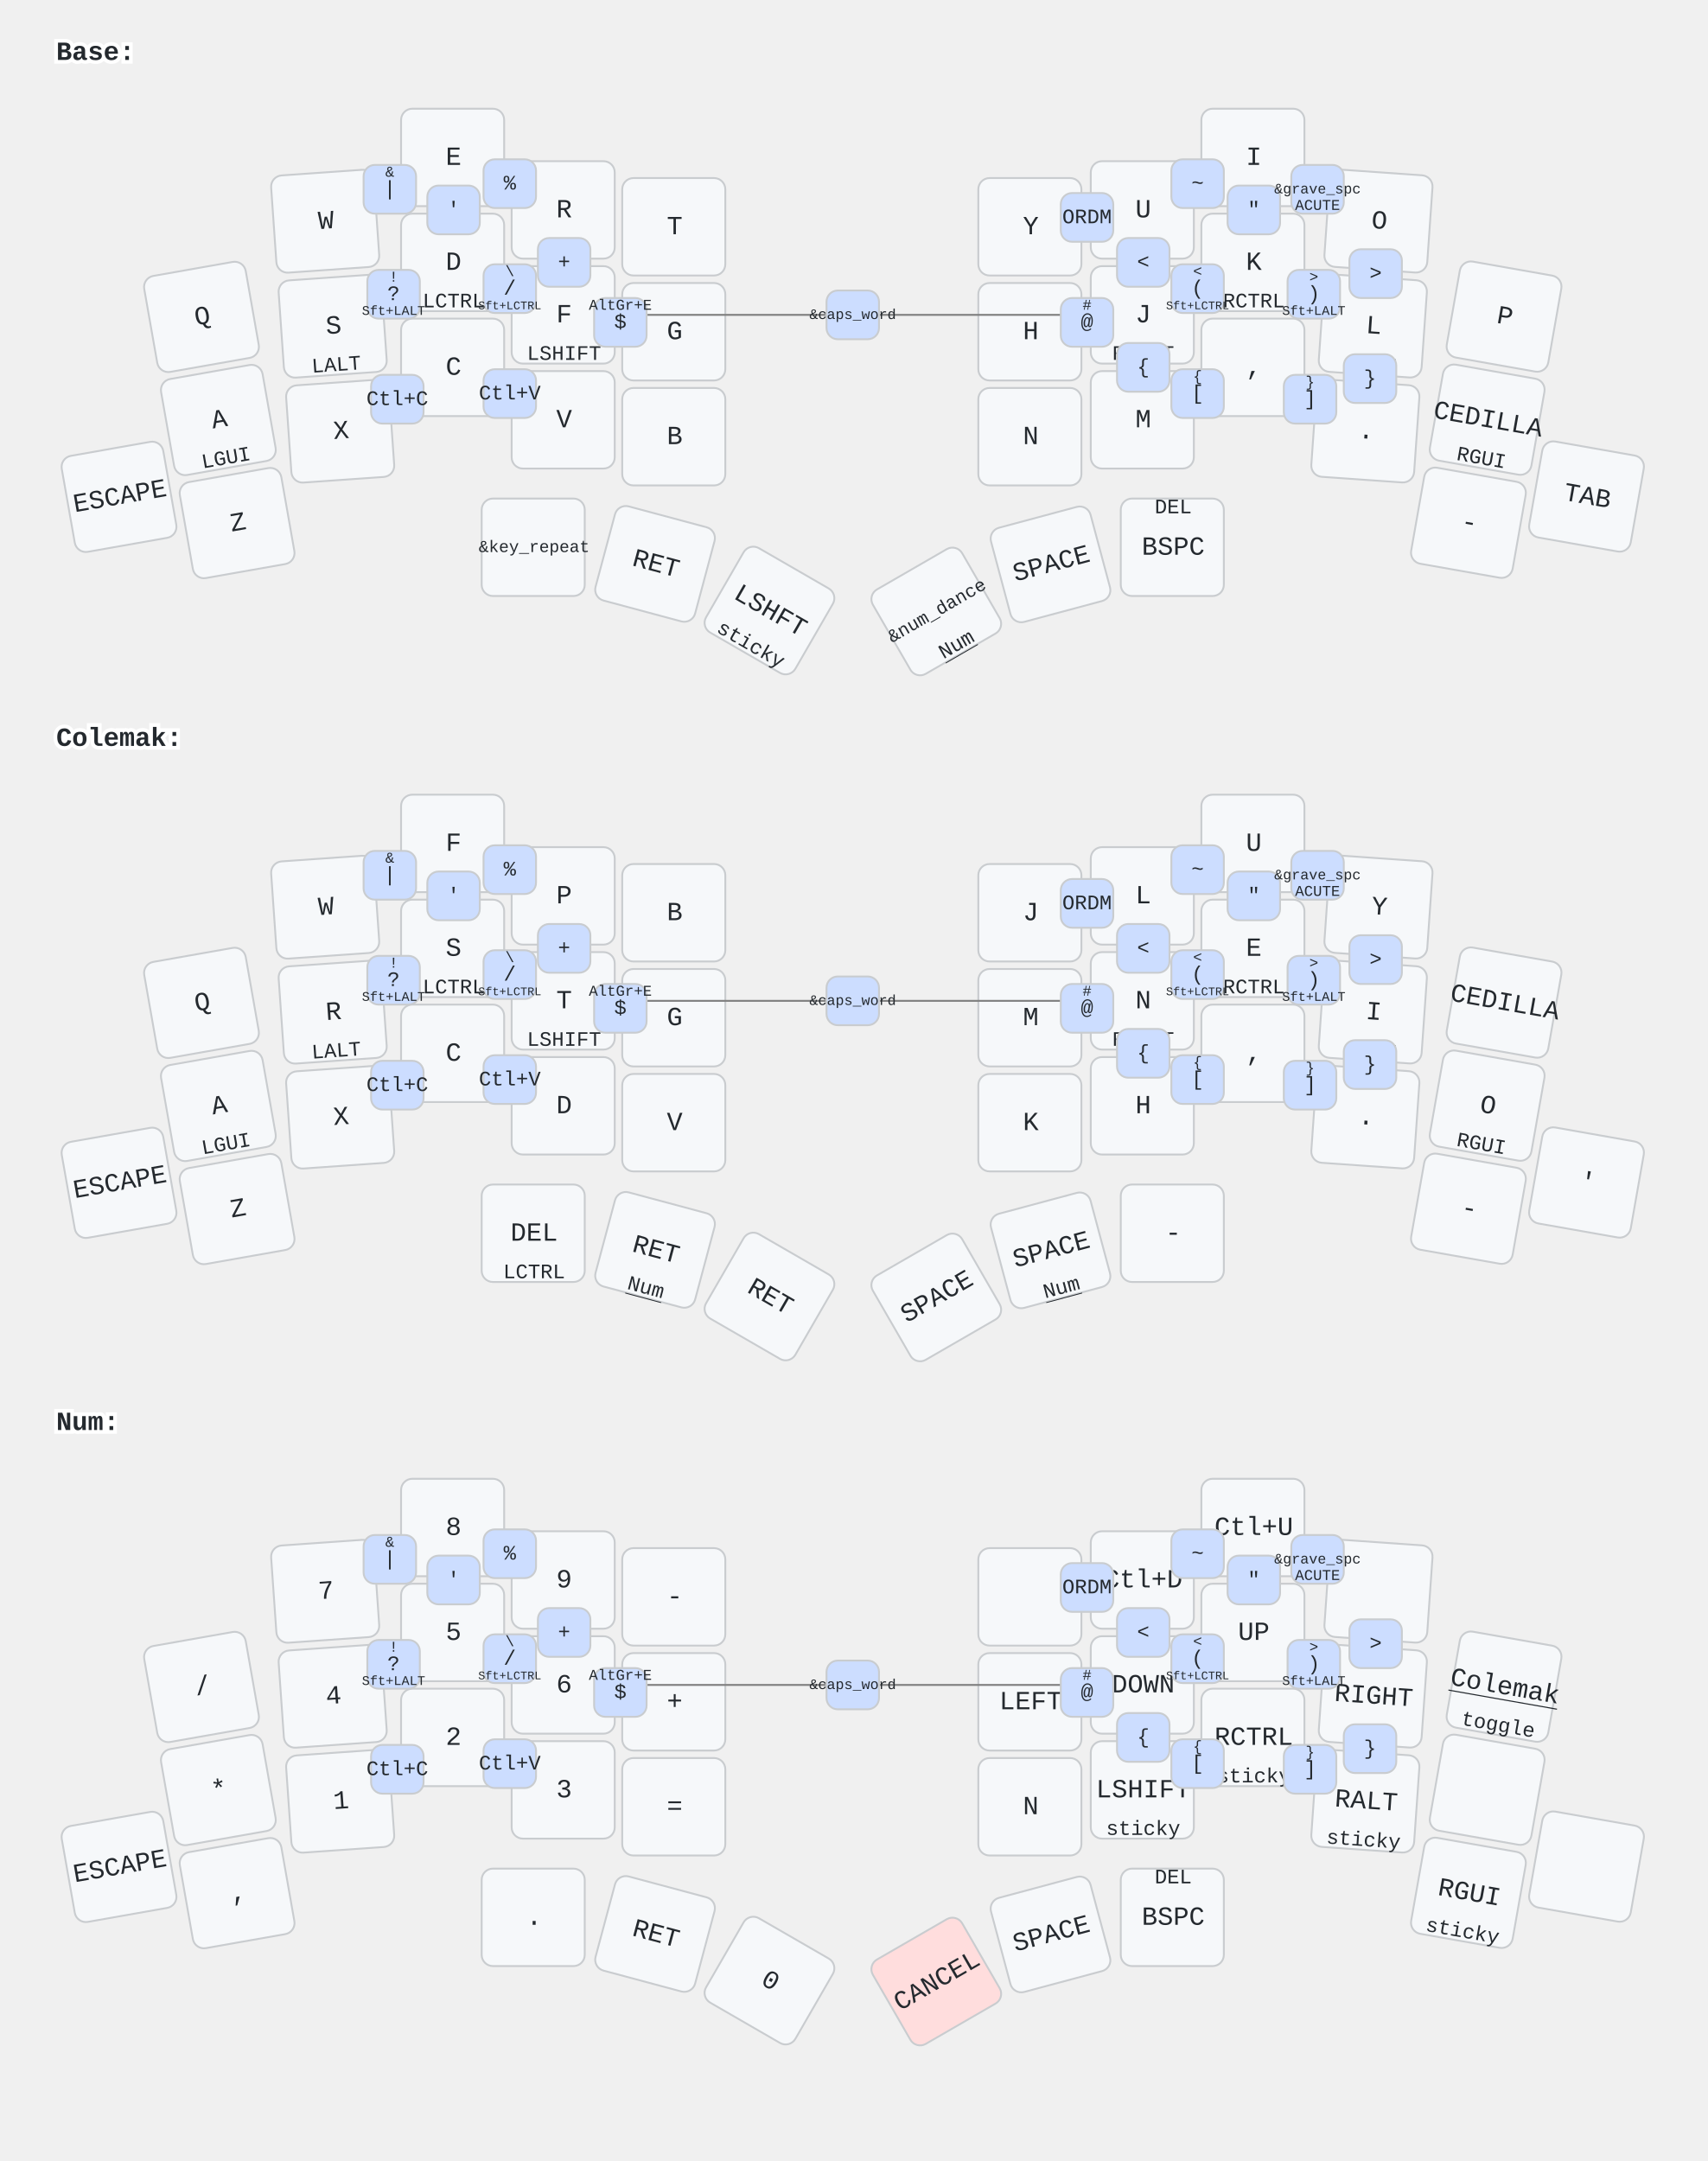
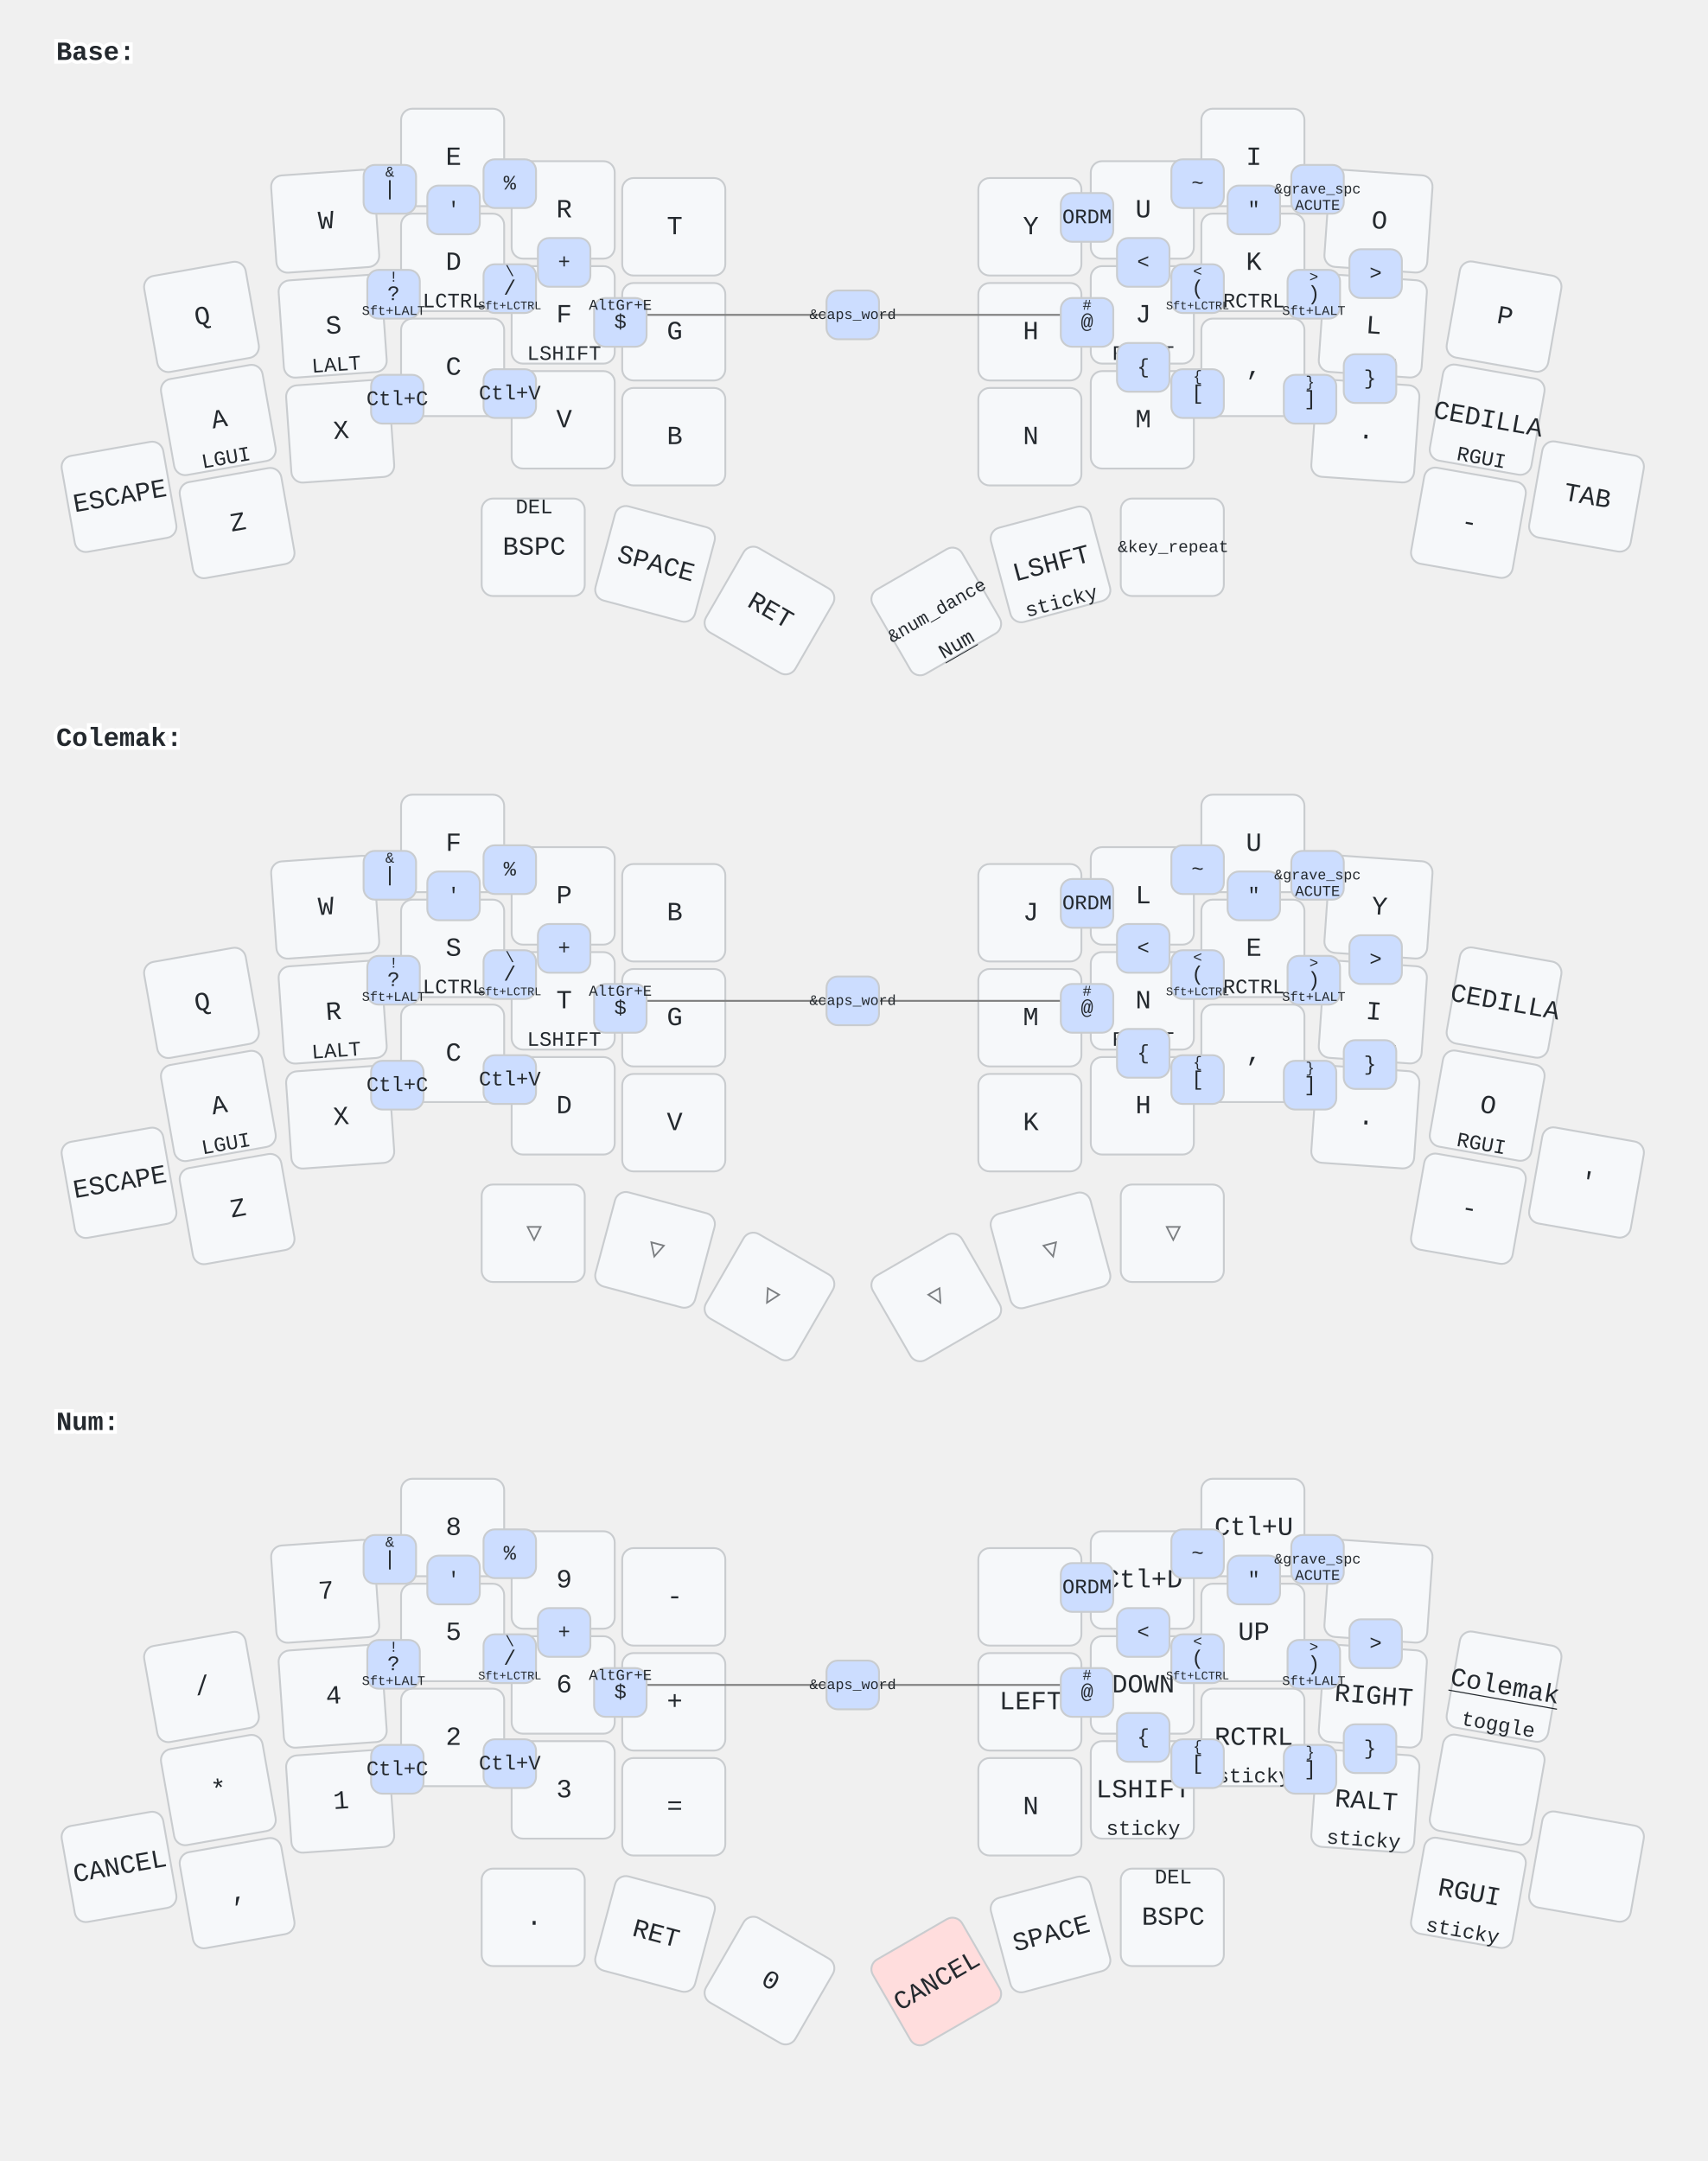
<svg xmlns="http://www.w3.org/2000/svg" width="911" height="1153" viewBox="0 0 911 1153" class="keymap">
  <style>/* inherit to force styles through use tags */
svg path {
    fill: inherit;
}

/* font and background color specifications */
svg.keymap {
    font-family: SFMono-Regular,Consolas,Liberation Mono,Menlo,monospace;
    font-size: 14px;
    font-kerning: normal;
    text-rendering: optimizeLegibility;
    fill: #24292e;
}

/* default key styling */
rect.key {
    fill: #f6f8fa;
}

rect.key, rect.combo {
    stroke: #c9cccf;
    stroke-width: 1;
}

/* default key side styling, only used is draw_key_sides is set */
rect.side {
    filter: brightness(90%);
}

/* color accent for combo boxes */
rect.combo, rect.combo-separate {
    fill: #cdf;
}

/* color accent for held keys */
rect.held, rect.combo.held {
    fill: #fdd;
}

/* color accent for ghost (optional) keys */
rect.ghost, rect.combo.ghost {
    stroke-dasharray: 4, 4;
    stroke-width: 2;
}

text {
    text-anchor: middle;
    dominant-baseline: middle;
}

/* styling for layer labels */
text.label {
    font-weight: bold;
    text-anchor: start;
    stroke: white;
    stroke-width: 4;
    paint-order: stroke;
}

/* styling for optional footer */
text.footer {
    text-anchor: end;
    dominant-baseline: auto;
    stroke: white;
    stroke-width: 4;
    paint-order: stroke;
}

/* styling for combo tap, and key non-tap label text */
text.combo, text.hold, text.shifted, text.left, text.right {
    font-size: 11px;
}

text.hold {
    text-anchor: middle;
    dominant-baseline: auto;
}

text.shifted {
    text-anchor: middle;
    dominant-baseline: hanging;
}

text.left {
    text-anchor: start;
}

text.right {
    text-anchor: end;
}

text.layer-activator {
    text-decoration: underline;
}

/* styling for hold/shifted label text in combo box */
text.combo.hold, text.combo.shifted, text.combo.left, text.combo.right {
    font-size: 8px;
}

/* lighter symbol for transparent keys */
text.trans {
    fill: #7b7e81;
}

/* styling for combo dendrons */
path.combo {
    stroke-width: 1;
    stroke: gray;
    fill: none;
}

/* Start Tabler Icons Cleanup */
/* cannot use height/width with glyphs */
.icon-tabler &gt; path {
    fill: inherit;
    stroke: inherit;
    stroke-width: 2;
}
/* hide tabler's default box */
.icon-tabler &gt; path[stroke="none"][fill="none"] {
    visibility: hidden;
}
/* End Tabler Icons Cleanup */
</style>
  <g transform="translate(30, 0)" class="layer-Base">
    <text x="0" y="28" class="label" id="Base">Base:</text>
    <g transform="translate(0, 56)">
      <g transform="translate(78, 113) rotate(-10.0)" class="key keypos-0">
        <rect rx="6" ry="6" x="-28" y="-26" width="55" height="52" class="key" />
        <text x="0" y="0" class="key tap">Q</text>
      </g>
      <g transform="translate(144, 62) rotate(-4.0)" class="key keypos-1">
        <rect rx="6" ry="6" x="-28" y="-26" width="55" height="52" class="key" />
        <text x="0" y="0" class="key tap">W</text>
      </g>
      <g transform="translate(212, 28)" class="key keypos-2">
        <rect rx="6" ry="6" x="-28" y="-26" width="55" height="52" class="key" />
        <text x="0" y="0" class="key tap">E</text>
      </g>
      <g transform="translate(271, 56)" class="key keypos-3">
        <rect rx="6" ry="6" x="-28" y="-26" width="55" height="52" class="key" />
        <text x="0" y="0" class="key tap">R</text>
      </g>
      <g transform="translate(330, 65)" class="key keypos-4">
        <rect rx="6" ry="6" x="-28" y="-26" width="55" height="52" class="key" />
        <text x="0" y="0" class="key tap">T</text>
      </g>
      <g transform="translate(520, 65)" class="key keypos-5">
        <rect rx="6" ry="6" x="-28" y="-26" width="55" height="52" class="key" />
        <text x="0" y="0" class="key tap">Y</text>
      </g>
      <g transform="translate(580, 56)" class="key keypos-6">
        <rect rx="6" ry="6" x="-28" y="-26" width="55" height="52" class="key" />
        <text x="0" y="0" class="key tap">U</text>
      </g>
      <g transform="translate(639, 28)" class="key keypos-7">
        <rect rx="6" ry="6" x="-28" y="-26" width="55" height="52" class="key" />
        <text x="0" y="0" class="key tap">I</text>
      </g>
      <g transform="translate(706, 62) rotate(4.0)" class="key keypos-8">
        <rect rx="6" ry="6" x="-28" y="-26" width="55" height="52" class="key" />
        <text x="0" y="0" class="key tap">O</text>
      </g>
      <g transform="translate(773, 113) rotate(10.0)" class="key keypos-9">
        <rect rx="6" ry="6" x="-28" y="-26" width="55" height="52" class="key" />
        <text x="0" y="0" class="key tap">P</text>
      </g>
      <g transform="translate(87, 168) rotate(-10.0)" class="key keypos-10">
        <rect rx="6" ry="6" x="-28" y="-26" width="55" height="52" class="key" />
        <text x="0" y="0" class="key tap">A</text>
        <text x="0" y="24" class="key hold">LGUI</text>
      </g>
      <g transform="translate(148, 118) rotate(-4.0)" class="key keypos-11">
        <rect rx="6" ry="6" x="-28" y="-26" width="55" height="52" class="key" />
        <text x="0" y="0" class="key tap">S</text>
        <text x="0" y="24" class="key hold">LALT</text>
      </g>
      <g transform="translate(212, 84)" class="key keypos-12">
        <rect rx="6" ry="6" x="-28" y="-26" width="55" height="52" class="key" />
        <text x="0" y="0" class="key tap">D</text>
        <text x="0" y="24" class="key hold">LCTRL</text>
      </g>
      <g transform="translate(271, 112)" class="key keypos-13">
        <rect rx="6" ry="6" x="-28" y="-26" width="55" height="52" class="key" />
        <text x="0" y="0" class="key tap">F</text>
        <text x="0" y="24" class="key hold">LSHIFT</text>
      </g>
      <g transform="translate(330, 121)" class="key keypos-14">
        <rect rx="6" ry="6" x="-28" y="-26" width="55" height="52" class="key" />
        <text x="0" y="0" class="key tap">G</text>
      </g>
      <g transform="translate(520, 121)" class="key keypos-15">
        <rect rx="6" ry="6" x="-28" y="-26" width="55" height="52" class="key" />
        <text x="0" y="0" class="key tap">H</text>
      </g>
      <g transform="translate(580, 112)" class="key keypos-16">
        <rect rx="6" ry="6" x="-28" y="-26" width="55" height="52" class="key" />
        <text x="0" y="0" class="key tap">J</text>
        <text x="0" y="24" class="key hold">RSHFT</text>
      </g>
      <g transform="translate(639, 84)" class="key keypos-17">
        <rect rx="6" ry="6" x="-28" y="-26" width="55" height="52" class="key" />
        <text x="0" y="0" class="key tap">K</text>
        <text x="0" y="24" class="key hold">RCTRL</text>
      </g>
      <g transform="translate(703, 118) rotate(4.0)" class="key keypos-18">
        <rect rx="6" ry="6" x="-28" y="-26" width="55" height="52" class="key" />
        <text x="0" y="0" class="key tap">L</text>
        <text x="0" y="24" class="key hold">LALT</text>
      </g>
      <g transform="translate(764, 168) rotate(10.0)" class="key keypos-19">
        <rect rx="6" ry="6" x="-28" y="-26" width="55" height="52" class="key" />
        <text x="0" y="0" class="key tap">CEDILLA</text>
        <text x="0" y="24" class="key hold">RGUI</text>
      </g>
      <g transform="translate(34, 209) rotate(-10.0)" class="key keypos-20">
        <rect rx="6" ry="6" x="-28" y="-26" width="55" height="52" class="key" />
        <text x="0" y="0" class="key tap">ESCAPE</text>
      </g>
      <g transform="translate(97, 223) rotate(-10.0)" class="key keypos-21">
        <rect rx="6" ry="6" x="-28" y="-26" width="55" height="52" class="key" />
        <text x="0" y="0" class="key tap">Z</text>
      </g>
      <g transform="translate(152, 174) rotate(-4.0)" class="key keypos-22">
        <rect rx="6" ry="6" x="-28" y="-26" width="55" height="52" class="key" />
        <text x="0" y="0" class="key tap">X</text>
      </g>
      <g transform="translate(212, 140)" class="key keypos-23">
        <rect rx="6" ry="6" x="-28" y="-26" width="55" height="52" class="key" />
        <text x="0" y="0" class="key tap">C</text>
      </g>
      <g transform="translate(271, 168)" class="key keypos-24">
        <rect rx="6" ry="6" x="-28" y="-26" width="55" height="52" class="key" />
        <text x="0" y="0" class="key tap">V</text>
      </g>
      <g transform="translate(330, 177)" class="key keypos-25">
        <rect rx="6" ry="6" x="-28" y="-26" width="55" height="52" class="key" />
        <text x="0" y="0" class="key tap">B</text>
      </g>
      <g transform="translate(520, 177)" class="key keypos-26">
        <rect rx="6" ry="6" x="-28" y="-26" width="55" height="52" class="key" />
        <text x="0" y="0" class="key tap">N</text>
      </g>
      <g transform="translate(580, 168)" class="key keypos-27">
        <rect rx="6" ry="6" x="-28" y="-26" width="55" height="52" class="key" />
        <text x="0" y="0" class="key tap">M</text>
      </g>
      <g transform="translate(639, 140)" class="key keypos-28">
        <rect rx="6" ry="6" x="-28" y="-26" width="55" height="52" class="key" />
        <text x="0" y="0" class="key tap">,</text>
      </g>
      <g transform="translate(699, 174) rotate(4.0)" class="key keypos-29">
        <rect rx="6" ry="6" x="-28" y="-26" width="55" height="52" class="key" />
        <text x="0" y="0" class="key tap">.</text>
      </g>
      <g transform="translate(754, 223) rotate(10.0)" class="key keypos-30">
        <rect rx="6" ry="6" x="-28" y="-26" width="55" height="52" class="key" />
        <text x="0" y="0" class="key tap">-</text>
      </g>
      <g transform="translate(817, 209) rotate(10.0)" class="key keypos-31">
        <rect rx="6" ry="6" x="-28" y="-26" width="55" height="52" class="key" />
        <text x="0" y="0" class="key tap">TAB</text>
      </g>
      <g transform="translate(255, 236)" class="key keypos-32">
        <rect rx="6" ry="6" x="-28" y="-26" width="55" height="52" class="key" />
-         <text x="0" y="0" class="key tap">
-           <tspan style="font-size: 64%">&amp;key_repeat</tspan>
-         </text>
+         <text x="0" y="0" class="key tap">BSPC</text>
+         <text x="0" y="-24" class="key shifted">DEL</text>
      </g>
      <g transform="translate(320, 245) rotate(15.0)" class="key keypos-33">
        <rect rx="6" ry="6" x="-28" y="-26" width="55" height="52" class="key" />
+         <text x="0" y="0" class="key tap">SPACE</text>
+       </g>
+       <g transform="translate(381, 270) rotate(30.0)" class="key keypos-34">
+         <rect rx="6" ry="6" x="-28" y="-26" width="55" height="52" class="key" />
        <text x="0" y="0" class="key tap">RET</text>
-       </g>
-       <g transform="translate(381, 270) rotate(30.0)" class="key keypos-34">
-         <rect rx="6" ry="6" x="-28" y="-26" width="55" height="52" class="key" />
-         <text x="0" y="0" class="key tap">LSHFT</text>
-         <text x="0" y="24" class="key hold">sticky</text>
      </g>
      <g transform="translate(470, 270) rotate(-30.0)" class="key keypos-35">
        <rect rx="6" ry="6" x="-28" y="-26" width="55" height="52" class="key" />
        <text x="0" y="0" class="key tap">
          <tspan style="font-size: 70%">&amp;num_dance</tspan>
        </text>
        <a href="#Num">
          <text x="0" y="24" class="key hold layer-activator">Num</text>
        </a>
      </g>
      <g transform="translate(531, 245) rotate(-15.0)" class="key keypos-36">
        <rect rx="6" ry="6" x="-28" y="-26" width="55" height="52" class="key" />
-         <text x="0" y="0" class="key tap">SPACE</text>
+         <text x="0" y="0" class="key tap">LSHFT</text>
+         <text x="0" y="24" class="key hold">sticky</text>
      </g>
      <g transform="translate(596, 236)" class="key keypos-37">
        <rect rx="6" ry="6" x="-28" y="-26" width="55" height="52" class="key" />
-         <text x="0" y="0" class="key tap">BSPC</text>
-         <text x="0" y="-24" class="key shifted">DEL</text>
+         <text x="0" y="0" class="key tap">
+           <tspan style="font-size: 64%">&amp;key_repeat</tspan>
+         </text>
      </g>
      <g class="combo combopos-0">
        <rect rx="6" ry="6" x="166" y="88" width="28" height="26" class="combo" />
        <text x="180" y="101" class="combo tap">?</text>
        <text x="180" y="112" class="combo hold">
          <tspan style="font-size: 88%">Sft+LALT</tspan>
        </text>
        <text x="180" y="90" class="combo shifted">!</text>
      </g>
      <g class="combo combopos-1">
        <rect rx="6" ry="6" x="228" y="85" width="28" height="26" class="combo" />
        <text x="242" y="98" class="combo tap">/</text>
        <text x="242" y="109" class="combo hold">
          <tspan style="font-size: 78%">Sft+LCTRL</tspan>
        </text>
        <text x="242" y="87" class="combo shifted">\</text>
      </g>
      <g class="combo combopos-2">
        <rect rx="6" ry="6" x="168" y="144" width="28" height="26" class="combo" />
        <text x="182" y="157" class="combo tap">Ctl+C</text>
      </g>
      <g class="combo combopos-3">
        <rect rx="6" ry="6" x="228" y="141" width="28" height="26" class="combo" />
        <text x="242" y="154" class="combo tap">Ctl+V</text>
      </g>
      <g class="combo combopos-4">
        <rect rx="6" ry="6" x="595" y="85" width="28" height="26" class="combo" />
        <text x="609" y="98" class="combo tap">(</text>
        <text x="609" y="109" class="combo hold">
          <tspan style="font-size: 78%">Sft+LCTRL</tspan>
        </text>
        <text x="609" y="87" class="combo shifted">&lt;</text>
      </g>
      <g class="combo combopos-5">
        <rect rx="6" ry="6" x="657" y="88" width="28" height="26" class="combo" />
        <text x="671" y="101" class="combo tap">)</text>
        <text x="671" y="112" class="combo hold">
          <tspan style="font-size: 88%">Sft+LALT</tspan>
        </text>
        <text x="671" y="90" class="combo shifted">&gt;</text>
      </g>
      <g class="combo combopos-6">
        <rect rx="6" ry="6" x="595" y="141" width="28" height="26" class="combo" />
        <text x="609" y="154" class="combo tap">[</text>
        <text x="609" y="143" class="combo shifted">{</text>
      </g>
      <g class="combo combopos-7">
        <rect rx="6" ry="6" x="655" y="144" width="28" height="26" class="combo" />
        <text x="669" y="157" class="combo tap">]</text>
        <text x="669" y="146" class="combo shifted">}</text>
      </g>
      <g class="combo combopos-8">
        <rect rx="6" ry="6" x="228" y="29" width="28" height="26" class="combo" />
        <text x="242" y="42" class="combo tap">%</text>
      </g>
      <g class="combo combopos-9">
        <rect rx="6" ry="6" x="257" y="71" width="28" height="26" class="combo" />
        <text x="271" y="84" class="combo tap">+</text>
      </g>
      <g class="combo combopos-10">
        <rect rx="6" ry="6" x="198" y="43" width="28" height="26" class="combo" />
        <text x="212" y="56" class="combo tap">'</text>
      </g>
      <g class="combo combopos-11">
        <rect rx="6" ry="6" x="625" y="43" width="28" height="26" class="combo" />
        <text x="639" y="56" class="combo tap">"</text>
      </g>
      <g class="combo combopos-12">
        <path d="M425,112 l-134,0" class="combo" />
        <path d="M425,112 l134,0" class="combo" />
        <rect rx="6" ry="6" x="411" y="99" width="28" height="26" class="combo" />
        <text x="425" y="112" class="combo tap">
          <tspan style="font-size: 70%">&amp;caps_word</tspan>
        </text>
      </g>
      <g class="combo combopos-13">
        <rect rx="6" ry="6" x="164" y="32" width="28" height="26" class="combo" />
        <text x="178" y="45" class="combo tap">|</text>
        <text x="178" y="34" class="combo shifted">&amp;</text>
      </g>
      <g class="combo combopos-14">
        <rect rx="6" ry="6" x="287" y="103" width="28" height="26" class="combo" />
        <text x="301" y="116" class="combo tap">$</text>
        <text x="301" y="105" class="combo shifted">AltGr+E</text>
      </g>
      <g class="combo combopos-15">
        <rect rx="6" ry="6" x="536" y="103" width="28" height="26" class="combo" />
        <text x="550" y="116" class="combo tap">@</text>
        <text x="550" y="105" class="combo shifted">#</text>
      </g>
      <g class="combo combopos-16">
        <rect rx="6" ry="6" x="536" y="47" width="28" height="26" class="combo" />
        <text x="550" y="60" class="combo tap">ORDM</text>
      </g>
      <g class="combo combopos-17">
        <rect rx="6" ry="6" x="595" y="29" width="28" height="26" class="combo" />
        <text x="609" y="42" class="combo tap">~</text>
      </g>
      <g class="combo combopos-18">
        <rect rx="6" ry="6" x="566" y="71" width="28" height="26" class="combo" />
        <text x="580" y="84" class="combo tap">&lt;</text>
      </g>
      <g class="combo combopos-19">
        <rect rx="6" ry="6" x="690" y="77" width="28" height="26" class="combo" />
        <text x="704" y="90" class="combo tap">&gt;</text>
      </g>
      <g class="combo combopos-20">
        <rect rx="6" ry="6" x="566" y="127" width="28" height="26" class="combo" />
        <text x="580" y="140" class="combo tap">{</text>
      </g>
      <g class="combo combopos-21">
        <rect rx="6" ry="6" x="687" y="133" width="28" height="26" class="combo" />
        <text x="701" y="146" class="combo tap">}</text>
      </g>
      <g class="combo combopos-22">
        <rect rx="6" ry="6" x="659" y="32" width="28" height="26" class="combo" />
        <text x="673" y="45" class="combo tap">
          <tspan style="font-size: 70%">&amp;grave_spc</tspan>
        </text>
        <text x="673" y="56" class="combo hold">ACUTE</text>
      </g>
    </g>
  </g>
  <g transform="translate(30, 366)" class="layer-Colemak">
    <text x="0" y="28" class="label" id="Colemak">Colemak:</text>
    <g transform="translate(0, 56)">
      <g transform="translate(78, 113) rotate(-10.0)" class="key keypos-0">
        <rect rx="6" ry="6" x="-28" y="-26" width="55" height="52" class="key" />
        <text x="0" y="0" class="key tap">Q</text>
      </g>
      <g transform="translate(144, 62) rotate(-4.0)" class="key keypos-1">
        <rect rx="6" ry="6" x="-28" y="-26" width="55" height="52" class="key" />
        <text x="0" y="0" class="key tap">W</text>
      </g>
      <g transform="translate(212, 28)" class="key keypos-2">
        <rect rx="6" ry="6" x="-28" y="-26" width="55" height="52" class="key" />
        <text x="0" y="0" class="key tap">F</text>
      </g>
      <g transform="translate(271, 56)" class="key keypos-3">
        <rect rx="6" ry="6" x="-28" y="-26" width="55" height="52" class="key" />
        <text x="0" y="0" class="key tap">P</text>
      </g>
      <g transform="translate(330, 65)" class="key keypos-4">
        <rect rx="6" ry="6" x="-28" y="-26" width="55" height="52" class="key" />
        <text x="0" y="0" class="key tap">B</text>
      </g>
      <g transform="translate(520, 65)" class="key keypos-5">
        <rect rx="6" ry="6" x="-28" y="-26" width="55" height="52" class="key" />
        <text x="0" y="0" class="key tap">J</text>
      </g>
      <g transform="translate(580, 56)" class="key keypos-6">
        <rect rx="6" ry="6" x="-28" y="-26" width="55" height="52" class="key" />
        <text x="0" y="0" class="key tap">L</text>
      </g>
      <g transform="translate(639, 28)" class="key keypos-7">
        <rect rx="6" ry="6" x="-28" y="-26" width="55" height="52" class="key" />
        <text x="0" y="0" class="key tap">U</text>
      </g>
      <g transform="translate(706, 62) rotate(4.0)" class="key keypos-8">
        <rect rx="6" ry="6" x="-28" y="-26" width="55" height="52" class="key" />
        <text x="0" y="0" class="key tap">Y</text>
      </g>
      <g transform="translate(773, 113) rotate(10.0)" class="key keypos-9">
        <rect rx="6" ry="6" x="-28" y="-26" width="55" height="52" class="key" />
        <text x="0" y="0" class="key tap">CEDILLA</text>
      </g>
      <g transform="translate(87, 168) rotate(-10.0)" class="key keypos-10">
        <rect rx="6" ry="6" x="-28" y="-26" width="55" height="52" class="key" />
        <text x="0" y="0" class="key tap">A</text>
        <text x="0" y="24" class="key hold">LGUI</text>
      </g>
      <g transform="translate(148, 118) rotate(-4.0)" class="key keypos-11">
        <rect rx="6" ry="6" x="-28" y="-26" width="55" height="52" class="key" />
        <text x="0" y="0" class="key tap">R</text>
        <text x="0" y="24" class="key hold">LALT</text>
      </g>
      <g transform="translate(212, 84)" class="key keypos-12">
        <rect rx="6" ry="6" x="-28" y="-26" width="55" height="52" class="key" />
        <text x="0" y="0" class="key tap">S</text>
        <text x="0" y="24" class="key hold">LCTRL</text>
      </g>
      <g transform="translate(271, 112)" class="key keypos-13">
        <rect rx="6" ry="6" x="-28" y="-26" width="55" height="52" class="key" />
        <text x="0" y="0" class="key tap">T</text>
        <text x="0" y="24" class="key hold">LSHIFT</text>
      </g>
      <g transform="translate(330, 121)" class="key keypos-14">
        <rect rx="6" ry="6" x="-28" y="-26" width="55" height="52" class="key" />
        <text x="0" y="0" class="key tap">G</text>
      </g>
      <g transform="translate(520, 121)" class="key keypos-15">
        <rect rx="6" ry="6" x="-28" y="-26" width="55" height="52" class="key" />
        <text x="0" y="0" class="key tap">M</text>
      </g>
      <g transform="translate(580, 112)" class="key keypos-16">
        <rect rx="6" ry="6" x="-28" y="-26" width="55" height="52" class="key" />
        <text x="0" y="0" class="key tap">N</text>
        <text x="0" y="24" class="key hold">RSHFT</text>
      </g>
      <g transform="translate(639, 84)" class="key keypos-17">
        <rect rx="6" ry="6" x="-28" y="-26" width="55" height="52" class="key" />
        <text x="0" y="0" class="key tap">E</text>
        <text x="0" y="24" class="key hold">RCTRL</text>
      </g>
      <g transform="translate(703, 118) rotate(4.0)" class="key keypos-18">
        <rect rx="6" ry="6" x="-28" y="-26" width="55" height="52" class="key" />
        <text x="0" y="0" class="key tap">I</text>
        <text x="0" y="24" class="key hold">LALT</text>
      </g>
      <g transform="translate(764, 168) rotate(10.0)" class="key keypos-19">
        <rect rx="6" ry="6" x="-28" y="-26" width="55" height="52" class="key" />
        <text x="0" y="0" class="key tap">O</text>
        <text x="0" y="24" class="key hold">RGUI</text>
      </g>
      <g transform="translate(34, 209) rotate(-10.0)" class="key keypos-20">
        <rect rx="6" ry="6" x="-28" y="-26" width="55" height="52" class="key" />
        <text x="0" y="0" class="key tap">ESCAPE</text>
      </g>
      <g transform="translate(97, 223) rotate(-10.0)" class="key keypos-21">
        <rect rx="6" ry="6" x="-28" y="-26" width="55" height="52" class="key" />
        <text x="0" y="0" class="key tap">Z</text>
      </g>
      <g transform="translate(152, 174) rotate(-4.0)" class="key keypos-22">
        <rect rx="6" ry="6" x="-28" y="-26" width="55" height="52" class="key" />
        <text x="0" y="0" class="key tap">X</text>
      </g>
      <g transform="translate(212, 140)" class="key keypos-23">
        <rect rx="6" ry="6" x="-28" y="-26" width="55" height="52" class="key" />
        <text x="0" y="0" class="key tap">C</text>
      </g>
      <g transform="translate(271, 168)" class="key keypos-24">
        <rect rx="6" ry="6" x="-28" y="-26" width="55" height="52" class="key" />
        <text x="0" y="0" class="key tap">D</text>
      </g>
      <g transform="translate(330, 177)" class="key keypos-25">
        <rect rx="6" ry="6" x="-28" y="-26" width="55" height="52" class="key" />
        <text x="0" y="0" class="key tap">V</text>
      </g>
      <g transform="translate(520, 177)" class="key keypos-26">
        <rect rx="6" ry="6" x="-28" y="-26" width="55" height="52" class="key" />
        <text x="0" y="0" class="key tap">K</text>
      </g>
      <g transform="translate(580, 168)" class="key keypos-27">
        <rect rx="6" ry="6" x="-28" y="-26" width="55" height="52" class="key" />
        <text x="0" y="0" class="key tap">H</text>
      </g>
      <g transform="translate(639, 140)" class="key keypos-28">
        <rect rx="6" ry="6" x="-28" y="-26" width="55" height="52" class="key" />
        <text x="0" y="0" class="key tap">,</text>
      </g>
      <g transform="translate(699, 174) rotate(4.0)" class="key keypos-29">
        <rect rx="6" ry="6" x="-28" y="-26" width="55" height="52" class="key" />
        <text x="0" y="0" class="key tap">.</text>
      </g>
      <g transform="translate(754, 223) rotate(10.0)" class="key keypos-30">
        <rect rx="6" ry="6" x="-28" y="-26" width="55" height="52" class="key" />
        <text x="0" y="0" class="key tap">-</text>
      </g>
      <g transform="translate(817, 209) rotate(10.0)" class="key keypos-31">
        <rect rx="6" ry="6" x="-28" y="-26" width="55" height="52" class="key" />
        <text x="0" y="0" class="key tap">'</text>
      </g>
-       <g transform="translate(255, 236)" class="key keypos-32">
-         <rect rx="6" ry="6" x="-28" y="-26" width="55" height="52" class="key" />
-         <text x="0" y="0" class="key tap">DEL</text>
-         <text x="0" y="24" class="key hold">LCTRL</text>
-       </g>
-       <g transform="translate(320, 245) rotate(15.0)" class="key keypos-33">
-         <rect rx="6" ry="6" x="-28" y="-26" width="55" height="52" class="key" />
-         <text x="0" y="0" class="key tap">RET</text>
-         <a href="#Num">
-           <text x="0" y="24" class="key hold layer-activator">Num</text>
-         </a>
-       </g>
-       <g transform="translate(381, 270) rotate(30.0)" class="key keypos-34">
-         <rect rx="6" ry="6" x="-28" y="-26" width="55" height="52" class="key" />
-         <text x="0" y="0" class="key tap">RET</text>
-       </g>
-       <g transform="translate(470, 270) rotate(-30.0)" class="key keypos-35">
-         <rect rx="6" ry="6" x="-28" y="-26" width="55" height="52" class="key" />
-         <text x="0" y="0" class="key tap">SPACE</text>
-       </g>
-       <g transform="translate(531, 245) rotate(-15.0)" class="key keypos-36">
-         <rect rx="6" ry="6" x="-28" y="-26" width="55" height="52" class="key" />
-         <text x="0" y="0" class="key tap">SPACE</text>
-         <a href="#Num">
-           <text x="0" y="24" class="key hold layer-activator">Num</text>
-         </a>
-       </g>
-       <g transform="translate(596, 236)" class="key keypos-37">
-         <rect rx="6" ry="6" x="-28" y="-26" width="55" height="52" class="key" />
-         <text x="0" y="0" class="key tap">-</text>
+       <g transform="translate(255, 236)" class="key trans keypos-32">
+         <rect rx="6" ry="6" x="-28" y="-26" width="55" height="52" class="key trans" />
+         <text x="0" y="0" class="key trans tap">▽</text>
+       </g>
+       <g transform="translate(320, 245) rotate(15.0)" class="key trans keypos-33">
+         <rect rx="6" ry="6" x="-28" y="-26" width="55" height="52" class="key trans" />
+         <text x="0" y="0" class="key trans tap">▽</text>
+       </g>
+       <g transform="translate(381, 270) rotate(30.0)" class="key trans keypos-34">
+         <rect rx="6" ry="6" x="-28" y="-26" width="55" height="52" class="key trans" />
+         <text x="0" y="0" class="key trans tap">▽</text>
+       </g>
+       <g transform="translate(470, 270) rotate(-30.0)" class="key trans keypos-35">
+         <rect rx="6" ry="6" x="-28" y="-26" width="55" height="52" class="key trans" />
+         <text x="0" y="0" class="key trans tap">▽</text>
+       </g>
+       <g transform="translate(531, 245) rotate(-15.0)" class="key trans keypos-36">
+         <rect rx="6" ry="6" x="-28" y="-26" width="55" height="52" class="key trans" />
+         <text x="0" y="0" class="key trans tap">▽</text>
+       </g>
+       <g transform="translate(596, 236)" class="key trans keypos-37">
+         <rect rx="6" ry="6" x="-28" y="-26" width="55" height="52" class="key trans" />
+         <text x="0" y="0" class="key trans tap">▽</text>
      </g>
      <g class="combo combopos-0">
        <rect rx="6" ry="6" x="166" y="88" width="28" height="26" class="combo" />
        <text x="180" y="101" class="combo tap">?</text>
        <text x="180" y="112" class="combo hold">
          <tspan style="font-size: 88%">Sft+LALT</tspan>
        </text>
        <text x="180" y="90" class="combo shifted">!</text>
      </g>
      <g class="combo combopos-1">
        <rect rx="6" ry="6" x="228" y="85" width="28" height="26" class="combo" />
        <text x="242" y="98" class="combo tap">/</text>
        <text x="242" y="109" class="combo hold">
          <tspan style="font-size: 78%">Sft+LCTRL</tspan>
        </text>
        <text x="242" y="87" class="combo shifted">\</text>
      </g>
      <g class="combo combopos-2">
        <rect rx="6" ry="6" x="168" y="144" width="28" height="26" class="combo" />
        <text x="182" y="157" class="combo tap">Ctl+C</text>
      </g>
      <g class="combo combopos-3">
        <rect rx="6" ry="6" x="228" y="141" width="28" height="26" class="combo" />
        <text x="242" y="154" class="combo tap">Ctl+V</text>
      </g>
      <g class="combo combopos-4">
        <rect rx="6" ry="6" x="595" y="85" width="28" height="26" class="combo" />
        <text x="609" y="98" class="combo tap">(</text>
        <text x="609" y="109" class="combo hold">
          <tspan style="font-size: 78%">Sft+LCTRL</tspan>
        </text>
        <text x="609" y="87" class="combo shifted">&lt;</text>
      </g>
      <g class="combo combopos-5">
        <rect rx="6" ry="6" x="657" y="88" width="28" height="26" class="combo" />
        <text x="671" y="101" class="combo tap">)</text>
        <text x="671" y="112" class="combo hold">
          <tspan style="font-size: 88%">Sft+LALT</tspan>
        </text>
        <text x="671" y="90" class="combo shifted">&gt;</text>
      </g>
      <g class="combo combopos-6">
        <rect rx="6" ry="6" x="595" y="141" width="28" height="26" class="combo" />
        <text x="609" y="154" class="combo tap">[</text>
        <text x="609" y="143" class="combo shifted">{</text>
      </g>
      <g class="combo combopos-7">
        <rect rx="6" ry="6" x="655" y="144" width="28" height="26" class="combo" />
        <text x="669" y="157" class="combo tap">]</text>
        <text x="669" y="146" class="combo shifted">}</text>
      </g>
      <g class="combo combopos-8">
        <rect rx="6" ry="6" x="228" y="29" width="28" height="26" class="combo" />
        <text x="242" y="42" class="combo tap">%</text>
      </g>
      <g class="combo combopos-9">
        <rect rx="6" ry="6" x="257" y="71" width="28" height="26" class="combo" />
        <text x="271" y="84" class="combo tap">+</text>
      </g>
      <g class="combo combopos-10">
        <rect rx="6" ry="6" x="198" y="43" width="28" height="26" class="combo" />
        <text x="212" y="56" class="combo tap">'</text>
      </g>
      <g class="combo combopos-11">
        <rect rx="6" ry="6" x="625" y="43" width="28" height="26" class="combo" />
        <text x="639" y="56" class="combo tap">"</text>
      </g>
      <g class="combo combopos-12">
        <path d="M425,112 l-134,0" class="combo" />
        <path d="M425,112 l134,0" class="combo" />
        <rect rx="6" ry="6" x="411" y="99" width="28" height="26" class="combo" />
        <text x="425" y="112" class="combo tap">
          <tspan style="font-size: 70%">&amp;caps_word</tspan>
        </text>
      </g>
      <g class="combo combopos-13">
        <rect rx="6" ry="6" x="164" y="32" width="28" height="26" class="combo" />
        <text x="178" y="45" class="combo tap">|</text>
        <text x="178" y="34" class="combo shifted">&amp;</text>
      </g>
      <g class="combo combopos-14">
        <rect rx="6" ry="6" x="287" y="103" width="28" height="26" class="combo" />
        <text x="301" y="116" class="combo tap">$</text>
        <text x="301" y="105" class="combo shifted">AltGr+E</text>
      </g>
      <g class="combo combopos-15">
        <rect rx="6" ry="6" x="536" y="103" width="28" height="26" class="combo" />
        <text x="550" y="116" class="combo tap">@</text>
        <text x="550" y="105" class="combo shifted">#</text>
      </g>
      <g class="combo combopos-16">
        <rect rx="6" ry="6" x="536" y="47" width="28" height="26" class="combo" />
        <text x="550" y="60" class="combo tap">ORDM</text>
      </g>
      <g class="combo combopos-17">
        <rect rx="6" ry="6" x="595" y="29" width="28" height="26" class="combo" />
        <text x="609" y="42" class="combo tap">~</text>
      </g>
      <g class="combo combopos-18">
        <rect rx="6" ry="6" x="566" y="71" width="28" height="26" class="combo" />
        <text x="580" y="84" class="combo tap">&lt;</text>
      </g>
      <g class="combo combopos-19">
        <rect rx="6" ry="6" x="690" y="77" width="28" height="26" class="combo" />
        <text x="704" y="90" class="combo tap">&gt;</text>
      </g>
      <g class="combo combopos-20">
        <rect rx="6" ry="6" x="566" y="127" width="28" height="26" class="combo" />
        <text x="580" y="140" class="combo tap">{</text>
      </g>
      <g class="combo combopos-21">
        <rect rx="6" ry="6" x="687" y="133" width="28" height="26" class="combo" />
        <text x="701" y="146" class="combo tap">}</text>
      </g>
      <g class="combo combopos-22">
        <rect rx="6" ry="6" x="659" y="32" width="28" height="26" class="combo" />
        <text x="673" y="45" class="combo tap">
          <tspan style="font-size: 70%">&amp;grave_spc</tspan>
        </text>
        <text x="673" y="56" class="combo hold">ACUTE</text>
      </g>
    </g>
  </g>
  <g transform="translate(30, 731)" class="layer-Num">
    <text x="0" y="28" class="label" id="Num">Num:</text>
    <g transform="translate(0, 56)">
      <g transform="translate(78, 113) rotate(-10.0)" class="key keypos-0">
        <rect rx="6" ry="6" x="-28" y="-26" width="55" height="52" class="key" />
        <text x="0" y="0" class="key tap">/</text>
      </g>
      <g transform="translate(144, 62) rotate(-4.0)" class="key keypos-1">
        <rect rx="6" ry="6" x="-28" y="-26" width="55" height="52" class="key" />
        <text x="0" y="0" class="key tap">7</text>
      </g>
      <g transform="translate(212, 28)" class="key keypos-2">
        <rect rx="6" ry="6" x="-28" y="-26" width="55" height="52" class="key" />
        <text x="0" y="0" class="key tap">8</text>
      </g>
      <g transform="translate(271, 56)" class="key keypos-3">
        <rect rx="6" ry="6" x="-28" y="-26" width="55" height="52" class="key" />
        <text x="0" y="0" class="key tap">9</text>
      </g>
      <g transform="translate(330, 65)" class="key keypos-4">
        <rect rx="6" ry="6" x="-28" y="-26" width="55" height="52" class="key" />
        <text x="0" y="0" class="key tap">-</text>
      </g>
      <g transform="translate(520, 65)" class="key keypos-5">
        <rect rx="6" ry="6" x="-28" y="-26" width="55" height="52" class="key" />
      </g>
      <g transform="translate(580, 56)" class="key keypos-6">
        <rect rx="6" ry="6" x="-28" y="-26" width="55" height="52" class="key" />
        <text x="0" y="0" class="key tap">Ctl+D</text>
      </g>
      <g transform="translate(639, 28)" class="key keypos-7">
        <rect rx="6" ry="6" x="-28" y="-26" width="55" height="52" class="key" />
        <text x="0" y="0" class="key tap">Ctl+U</text>
      </g>
      <g transform="translate(706, 62) rotate(4.0)" class="key keypos-8">
        <rect rx="6" ry="6" x="-28" y="-26" width="55" height="52" class="key" />
      </g>
      <g transform="translate(773, 113) rotate(10.0)" class="key keypos-9">
        <rect rx="6" ry="6" x="-28" y="-26" width="55" height="52" class="key" />
        <a href="#Colemak">
          <text x="0" y="0" class="key tap layer-activator">Colemak</text>
        </a>
        <text x="0" y="24" class="key hold">toggle</text>
      </g>
      <g transform="translate(87, 168) rotate(-10.0)" class="key keypos-10">
        <rect rx="6" ry="6" x="-28" y="-26" width="55" height="52" class="key" />
        <text x="0" y="0" class="key tap">*</text>
      </g>
      <g transform="translate(148, 118) rotate(-4.0)" class="key keypos-11">
        <rect rx="6" ry="6" x="-28" y="-26" width="55" height="52" class="key" />
        <text x="0" y="0" class="key tap">4</text>
      </g>
      <g transform="translate(212, 84)" class="key keypos-12">
        <rect rx="6" ry="6" x="-28" y="-26" width="55" height="52" class="key" />
        <text x="0" y="0" class="key tap">5</text>
      </g>
      <g transform="translate(271, 112)" class="key keypos-13">
        <rect rx="6" ry="6" x="-28" y="-26" width="55" height="52" class="key" />
        <text x="0" y="0" class="key tap">6</text>
      </g>
      <g transform="translate(330, 121)" class="key keypos-14">
        <rect rx="6" ry="6" x="-28" y="-26" width="55" height="52" class="key" />
        <text x="0" y="0" class="key tap">+</text>
      </g>
      <g transform="translate(520, 121)" class="key keypos-15">
        <rect rx="6" ry="6" x="-28" y="-26" width="55" height="52" class="key" />
        <text x="0" y="0" class="key tap">LEFT</text>
      </g>
      <g transform="translate(580, 112)" class="key keypos-16">
        <rect rx="6" ry="6" x="-28" y="-26" width="55" height="52" class="key" />
        <text x="0" y="0" class="key tap">DOWN</text>
      </g>
      <g transform="translate(639, 84)" class="key keypos-17">
        <rect rx="6" ry="6" x="-28" y="-26" width="55" height="52" class="key" />
        <text x="0" y="0" class="key tap">UP</text>
      </g>
      <g transform="translate(703, 118) rotate(4.0)" class="key keypos-18">
        <rect rx="6" ry="6" x="-28" y="-26" width="55" height="52" class="key" />
        <text x="0" y="0" class="key tap">RIGHT</text>
      </g>
      <g transform="translate(764, 168) rotate(10.0)" class="key keypos-19">
        <rect rx="6" ry="6" x="-28" y="-26" width="55" height="52" class="key" />
      </g>
      <g transform="translate(34, 209) rotate(-10.0)" class="key keypos-20">
        <rect rx="6" ry="6" x="-28" y="-26" width="55" height="52" class="key" />
-         <text x="0" y="0" class="key tap">ESCAPE</text>
+         <text x="0" y="0" class="key tap">CANCEL</text>
      </g>
      <g transform="translate(97, 223) rotate(-10.0)" class="key keypos-21">
        <rect rx="6" ry="6" x="-28" y="-26" width="55" height="52" class="key" />
        <text x="0" y="0" class="key tap">,</text>
      </g>
      <g transform="translate(152, 174) rotate(-4.0)" class="key keypos-22">
        <rect rx="6" ry="6" x="-28" y="-26" width="55" height="52" class="key" />
        <text x="0" y="0" class="key tap">1</text>
      </g>
      <g transform="translate(212, 140)" class="key keypos-23">
        <rect rx="6" ry="6" x="-28" y="-26" width="55" height="52" class="key" />
        <text x="0" y="0" class="key tap">2</text>
      </g>
      <g transform="translate(271, 168)" class="key keypos-24">
        <rect rx="6" ry="6" x="-28" y="-26" width="55" height="52" class="key" />
        <text x="0" y="0" class="key tap">3</text>
      </g>
      <g transform="translate(330, 177)" class="key keypos-25">
        <rect rx="6" ry="6" x="-28" y="-26" width="55" height="52" class="key" />
        <text x="0" y="0" class="key tap">=</text>
      </g>
      <g transform="translate(520, 177)" class="key keypos-26">
        <rect rx="6" ry="6" x="-28" y="-26" width="55" height="52" class="key" />
        <text x="0" y="0" class="key tap">N</text>
      </g>
      <g transform="translate(580, 168)" class="key keypos-27">
        <rect rx="6" ry="6" x="-28" y="-26" width="55" height="52" class="key" />
        <text x="0" y="0" class="key tap">LSHIFT</text>
        <text x="0" y="24" class="key hold">sticky</text>
      </g>
      <g transform="translate(639, 140)" class="key keypos-28">
        <rect rx="6" ry="6" x="-28" y="-26" width="55" height="52" class="key" />
        <text x="0" y="0" class="key tap">RCTRL</text>
        <text x="0" y="24" class="key hold">sticky</text>
      </g>
      <g transform="translate(699, 174) rotate(4.0)" class="key keypos-29">
        <rect rx="6" ry="6" x="-28" y="-26" width="55" height="52" class="key" />
        <text x="0" y="0" class="key tap">RALT</text>
        <text x="0" y="24" class="key hold">sticky</text>
      </g>
      <g transform="translate(754, 223) rotate(10.0)" class="key keypos-30">
        <rect rx="6" ry="6" x="-28" y="-26" width="55" height="52" class="key" />
        <text x="0" y="0" class="key tap">RGUI</text>
        <text x="0" y="24" class="key hold">sticky</text>
      </g>
      <g transform="translate(817, 209) rotate(10.0)" class="key keypos-31">
        <rect rx="6" ry="6" x="-28" y="-26" width="55" height="52" class="key" />
      </g>
      <g transform="translate(255, 236)" class="key keypos-32">
        <rect rx="6" ry="6" x="-28" y="-26" width="55" height="52" class="key" />
        <text x="0" y="0" class="key tap">.</text>
      </g>
      <g transform="translate(320, 245) rotate(15.0)" class="key keypos-33">
        <rect rx="6" ry="6" x="-28" y="-26" width="55" height="52" class="key" />
        <text x="0" y="0" class="key tap">RET</text>
      </g>
      <g transform="translate(381, 270) rotate(30.0)" class="key keypos-34">
        <rect rx="6" ry="6" x="-28" y="-26" width="55" height="52" class="key" />
        <text x="0" y="0" class="key tap">0</text>
      </g>
      <g transform="translate(470, 270) rotate(-30.0)" class="key held keypos-35">
        <rect rx="6" ry="6" x="-28" y="-26" width="55" height="52" class="key held" />
        <text x="0" y="0" class="key held tap">CANCEL</text>
      </g>
      <g transform="translate(531, 245) rotate(-15.0)" class="key keypos-36">
        <rect rx="6" ry="6" x="-28" y="-26" width="55" height="52" class="key" />
        <text x="0" y="0" class="key tap">SPACE</text>
      </g>
      <g transform="translate(596, 236)" class="key keypos-37">
        <rect rx="6" ry="6" x="-28" y="-26" width="55" height="52" class="key" />
        <text x="0" y="0" class="key tap">BSPC</text>
        <text x="0" y="-24" class="key shifted">DEL</text>
      </g>
      <g class="combo combopos-0">
        <rect rx="6" ry="6" x="166" y="88" width="28" height="26" class="combo" />
        <text x="180" y="101" class="combo tap">?</text>
        <text x="180" y="112" class="combo hold">
          <tspan style="font-size: 88%">Sft+LALT</tspan>
        </text>
        <text x="180" y="90" class="combo shifted">!</text>
      </g>
      <g class="combo combopos-1">
        <rect rx="6" ry="6" x="228" y="85" width="28" height="26" class="combo" />
        <text x="242" y="98" class="combo tap">/</text>
        <text x="242" y="109" class="combo hold">
          <tspan style="font-size: 78%">Sft+LCTRL</tspan>
        </text>
        <text x="242" y="87" class="combo shifted">\</text>
      </g>
      <g class="combo combopos-2">
        <rect rx="6" ry="6" x="168" y="144" width="28" height="26" class="combo" />
        <text x="182" y="157" class="combo tap">Ctl+C</text>
      </g>
      <g class="combo combopos-3">
        <rect rx="6" ry="6" x="228" y="141" width="28" height="26" class="combo" />
        <text x="242" y="154" class="combo tap">Ctl+V</text>
      </g>
      <g class="combo combopos-4">
        <rect rx="6" ry="6" x="595" y="85" width="28" height="26" class="combo" />
        <text x="609" y="98" class="combo tap">(</text>
        <text x="609" y="109" class="combo hold">
          <tspan style="font-size: 78%">Sft+LCTRL</tspan>
        </text>
        <text x="609" y="87" class="combo shifted">&lt;</text>
      </g>
      <g class="combo combopos-5">
        <rect rx="6" ry="6" x="657" y="88" width="28" height="26" class="combo" />
        <text x="671" y="101" class="combo tap">)</text>
        <text x="671" y="112" class="combo hold">
          <tspan style="font-size: 88%">Sft+LALT</tspan>
        </text>
        <text x="671" y="90" class="combo shifted">&gt;</text>
      </g>
      <g class="combo combopos-6">
        <rect rx="6" ry="6" x="595" y="141" width="28" height="26" class="combo" />
        <text x="609" y="154" class="combo tap">[</text>
        <text x="609" y="143" class="combo shifted">{</text>
      </g>
      <g class="combo combopos-7">
        <rect rx="6" ry="6" x="655" y="144" width="28" height="26" class="combo" />
        <text x="669" y="157" class="combo tap">]</text>
        <text x="669" y="146" class="combo shifted">}</text>
      </g>
      <g class="combo combopos-8">
        <rect rx="6" ry="6" x="228" y="29" width="28" height="26" class="combo" />
        <text x="242" y="42" class="combo tap">%</text>
      </g>
      <g class="combo combopos-9">
        <rect rx="6" ry="6" x="257" y="71" width="28" height="26" class="combo" />
        <text x="271" y="84" class="combo tap">+</text>
      </g>
      <g class="combo combopos-10">
        <rect rx="6" ry="6" x="198" y="43" width="28" height="26" class="combo" />
        <text x="212" y="56" class="combo tap">'</text>
      </g>
      <g class="combo combopos-11">
        <rect rx="6" ry="6" x="625" y="43" width="28" height="26" class="combo" />
        <text x="639" y="56" class="combo tap">"</text>
      </g>
      <g class="combo combopos-12">
        <path d="M425,112 l-134,0" class="combo" />
        <path d="M425,112 l134,0" class="combo" />
        <rect rx="6" ry="6" x="411" y="99" width="28" height="26" class="combo" />
        <text x="425" y="112" class="combo tap">
          <tspan style="font-size: 70%">&amp;caps_word</tspan>
        </text>
      </g>
      <g class="combo combopos-13">
        <rect rx="6" ry="6" x="164" y="32" width="28" height="26" class="combo" />
        <text x="178" y="45" class="combo tap">|</text>
        <text x="178" y="34" class="combo shifted">&amp;</text>
      </g>
      <g class="combo combopos-14">
        <rect rx="6" ry="6" x="287" y="103" width="28" height="26" class="combo" />
        <text x="301" y="116" class="combo tap">$</text>
        <text x="301" y="105" class="combo shifted">AltGr+E</text>
      </g>
      <g class="combo combopos-15">
        <rect rx="6" ry="6" x="536" y="103" width="28" height="26" class="combo" />
        <text x="550" y="116" class="combo tap">@</text>
        <text x="550" y="105" class="combo shifted">#</text>
      </g>
      <g class="combo combopos-16">
        <rect rx="6" ry="6" x="536" y="47" width="28" height="26" class="combo" />
        <text x="550" y="60" class="combo tap">ORDM</text>
      </g>
      <g class="combo combopos-17">
        <rect rx="6" ry="6" x="595" y="29" width="28" height="26" class="combo" />
        <text x="609" y="42" class="combo tap">~</text>
      </g>
      <g class="combo combopos-18">
        <rect rx="6" ry="6" x="566" y="71" width="28" height="26" class="combo" />
        <text x="580" y="84" class="combo tap">&lt;</text>
      </g>
      <g class="combo combopos-19">
        <rect rx="6" ry="6" x="690" y="77" width="28" height="26" class="combo" />
        <text x="704" y="90" class="combo tap">&gt;</text>
      </g>
      <g class="combo combopos-20">
        <rect rx="6" ry="6" x="566" y="127" width="28" height="26" class="combo" />
        <text x="580" y="140" class="combo tap">{</text>
      </g>
      <g class="combo combopos-21">
        <rect rx="6" ry="6" x="687" y="133" width="28" height="26" class="combo" />
        <text x="701" y="146" class="combo tap">}</text>
      </g>
      <g class="combo combopos-22">
        <rect rx="6" ry="6" x="659" y="32" width="28" height="26" class="combo" />
        <text x="673" y="45" class="combo tap">
          <tspan style="font-size: 70%">&amp;grave_spc</tspan>
        </text>
        <text x="673" y="56" class="combo hold">ACUTE</text>
      </g>
    </g>
  </g>
</svg>
